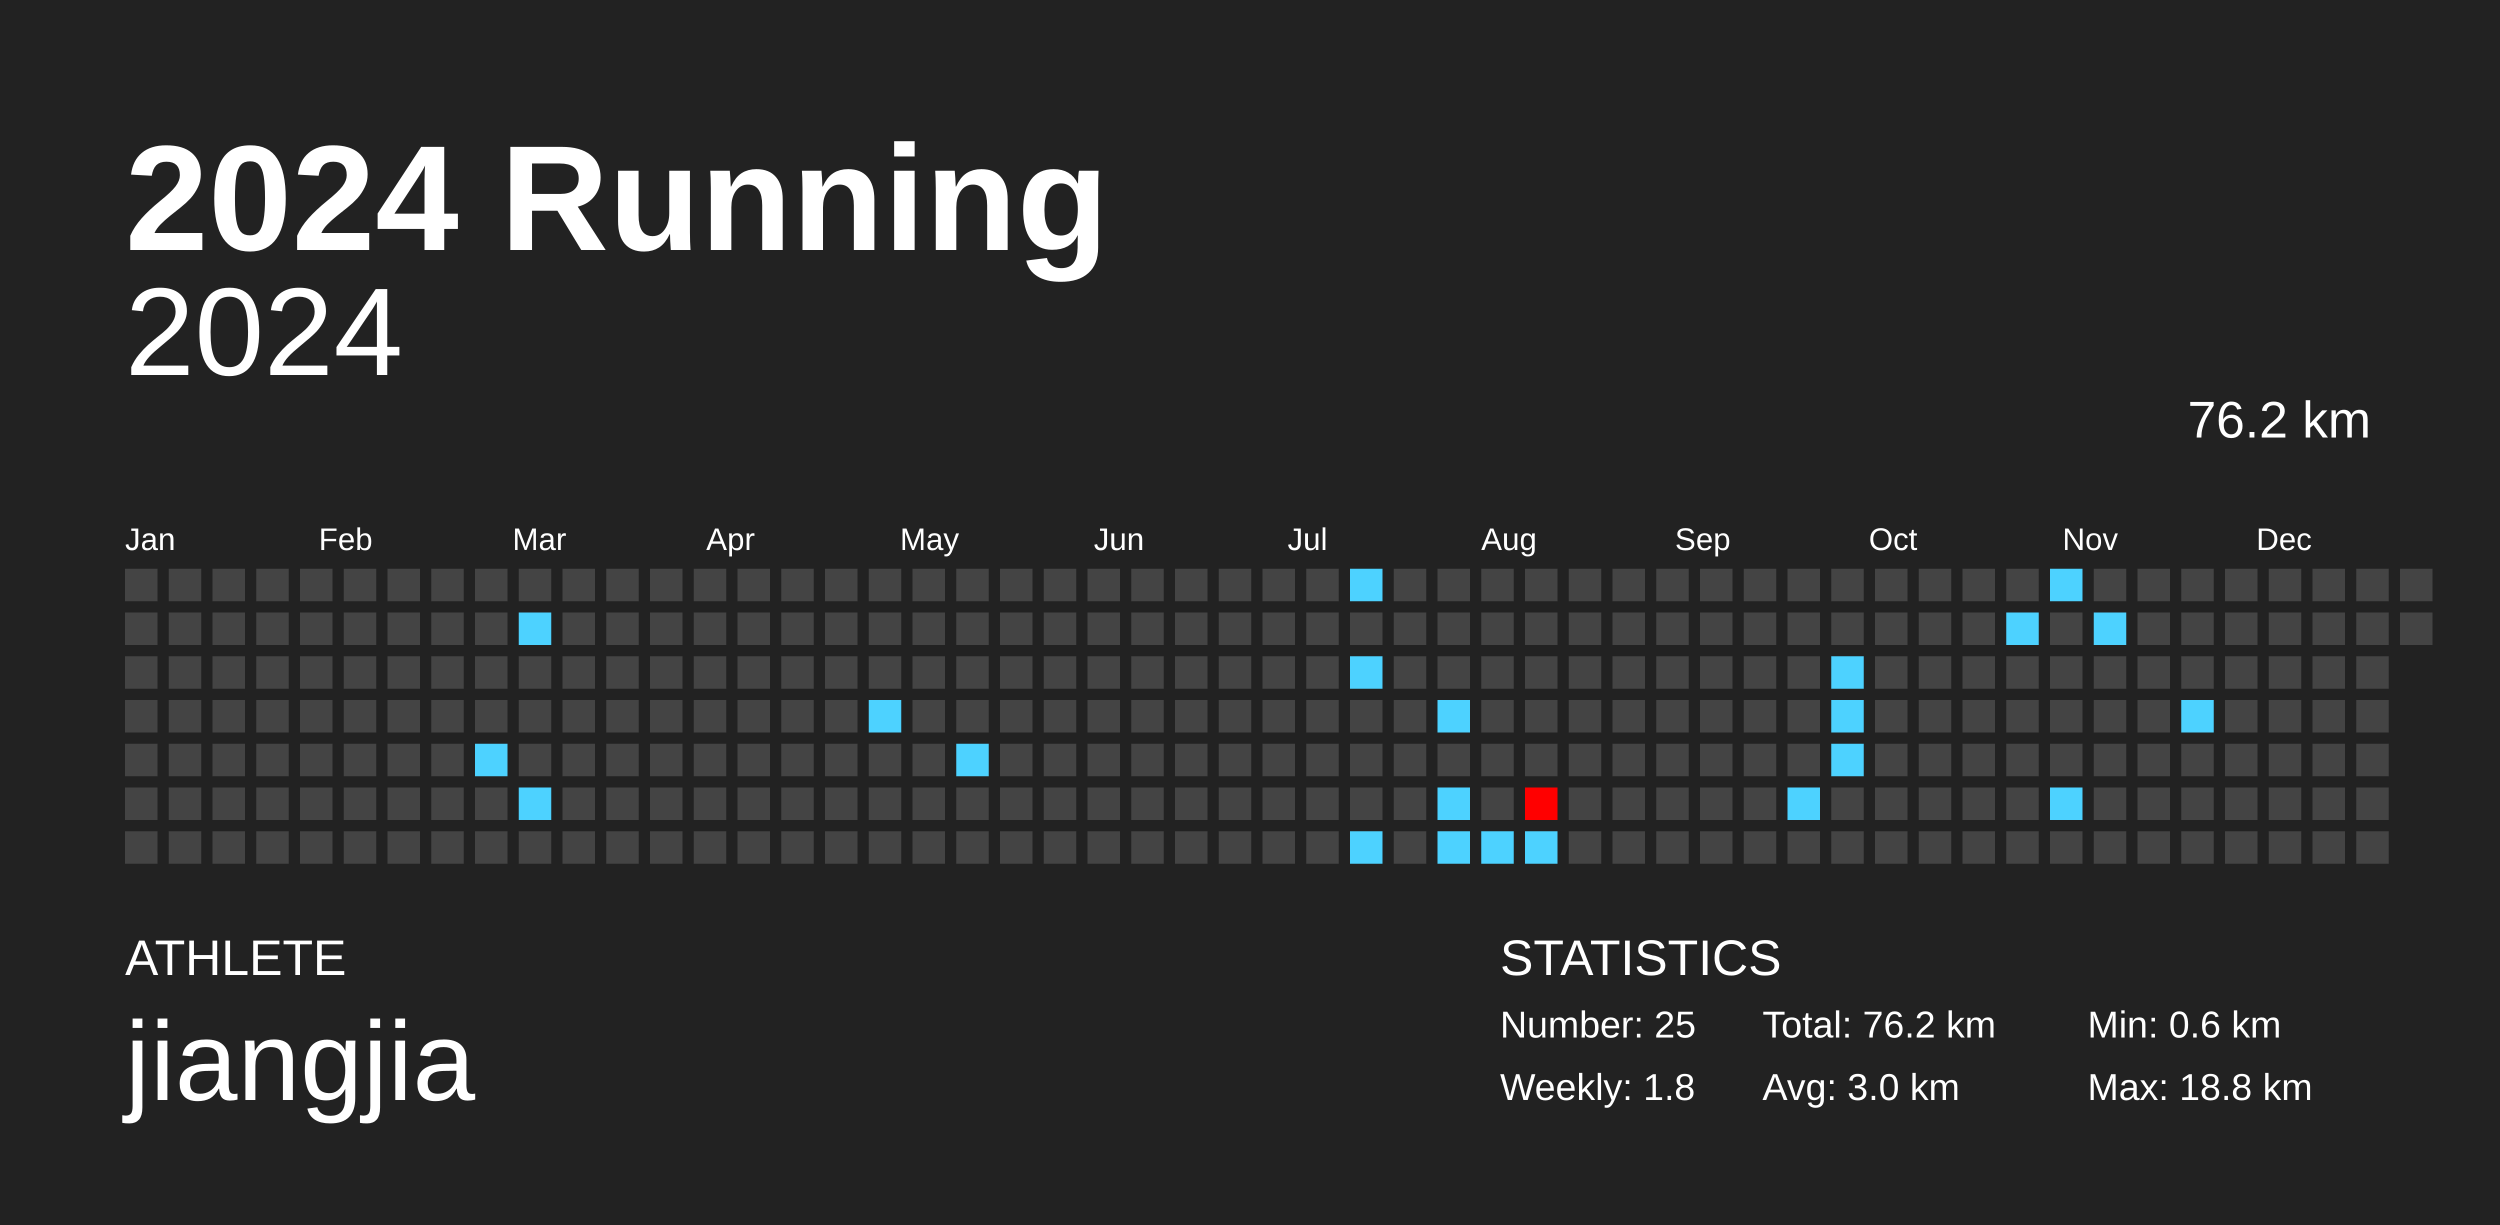
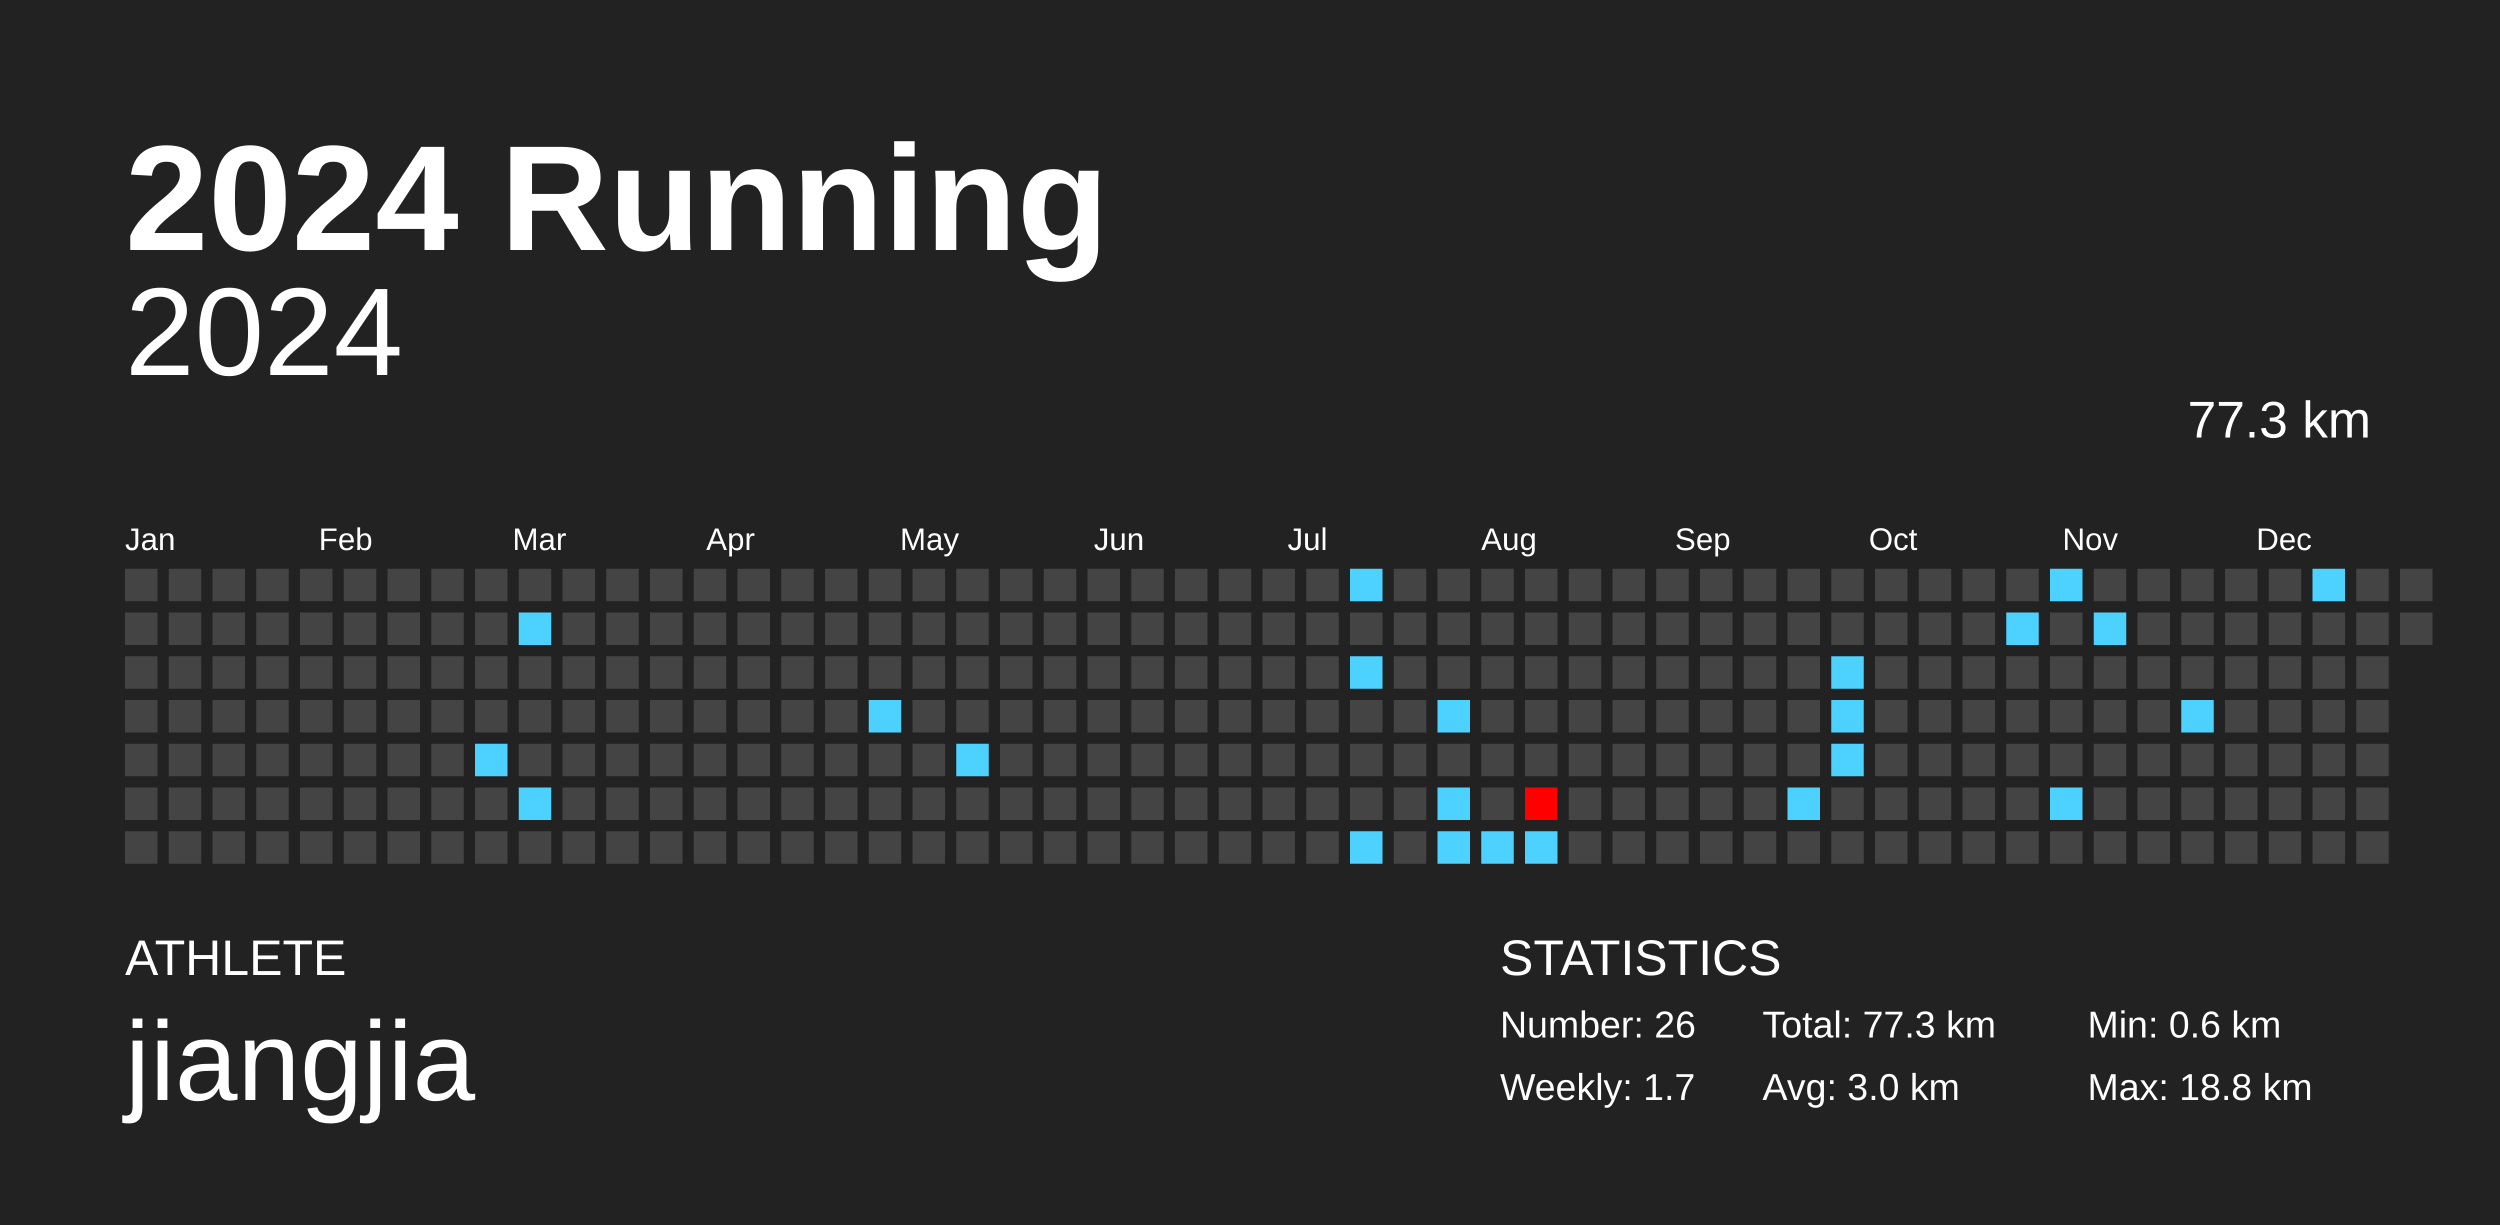
<svg xmlns="http://www.w3.org/2000/svg" baseProfile="full" height="98mm" version="1.1" viewBox="0,0,200,98" width="200mm">
  <defs />
  <rect fill="#222222" height="98" width="200" x="0" y="0" />
  <text fill="#FFFFFF" style="font-size:12px; font-family:Arial; font-weight:bold;" x="10" y="20">2024 Running</text>
  <text fill="#FFFFFF" style="font-size:4px; font-family:Arial" x="10" y="78">ATHLETE</text>
  <text fill="#FFFFFF" style="font-size:9px; font-family:Arial" x="10" y="88">jiangjia</text>
  <text fill="#FFFFFF" style="font-size:4px; font-family:Arial" x="120" y="78">STATISTICS</text>
-   <text fill="#FFFFFF" style="font-size:3px; font-family:Arial" x="120" y="83">Number: 25</text>
-   <text fill="#FFFFFF" style="font-size:3px; font-family:Arial" x="120" y="88">Weekly: 1.8</text>
-   <text fill="#FFFFFF" style="font-size:3px; font-family:Arial" x="141" y="83">Total: 76.2 km</text>
+   <text fill="#FFFFFF" style="font-size:3px; font-family:Arial" x="120" y="83">Number: 26</text>
+   <text fill="#FFFFFF" style="font-size:3px; font-family:Arial" x="120" y="88">Weekly: 1.7</text>
+   <text fill="#FFFFFF" style="font-size:3px; font-family:Arial" x="141" y="83">Total: 77.3 km</text>
  <text fill="#FFFFFF" style="font-size:3px; font-family:Arial" x="141" y="88">Avg: 3.0 km</text>
  <text fill="#FFFFFF" style="font-size:3px; font-family:Arial" x="167" y="83">Min: 0.6 km</text>
  <text fill="#FFFFFF" style="font-size:3px; font-family:Arial" x="167" y="88">Max: 18.8 km</text>
  <text alignment-baseline="hanging" fill="#FFFFFF" style="font-size:10.0px; font-family:Arial;" x="10" y="30">2024</text>
-   <text alignment-baseline="hanging" fill="#FFFFFF" style="font-size:4.125px; font-family:Arial;" x="175" y="35">76.2 km</text>
+   <text alignment-baseline="hanging" fill="#FFFFFF" style="font-size:4.125px; font-family:Arial;" x="175" y="35">77.3 km</text>
  <text fill="#FFFFFF" style="font-size:2.5px; font-family:Arial" x="10.0" y="44">Jan</text>
  <text fill="#FFFFFF" style="font-size:2.5px; font-family:Arial" x="25.5" y="44">Feb</text>
  <text fill="#FFFFFF" style="font-size:2.5px; font-family:Arial" x="41.0" y="44">Mar</text>
  <text fill="#FFFFFF" style="font-size:2.5px; font-family:Arial" x="56.5" y="44">Apr</text>
  <text fill="#FFFFFF" style="font-size:2.5px; font-family:Arial" x="72.0" y="44">May</text>
  <text fill="#FFFFFF" style="font-size:2.5px; font-family:Arial" x="87.5" y="44">Jun</text>
  <text fill="#FFFFFF" style="font-size:2.5px; font-family:Arial" x="103.0" y="44">Jul</text>
  <text fill="#FFFFFF" style="font-size:2.5px; font-family:Arial" x="118.5" y="44">Aug</text>
  <text fill="#FFFFFF" style="font-size:2.5px; font-family:Arial" x="134.0" y="44">Sep</text>
  <text fill="#FFFFFF" style="font-size:2.5px; font-family:Arial" x="149.5" y="44">Oct</text>
  <text fill="#FFFFFF" style="font-size:2.5px; font-family:Arial" x="165.0" y="44">Nov</text>
  <text fill="#FFFFFF" style="font-size:2.5px; font-family:Arial" x="180.5" y="44">Dec</text>
  <rect fill="#444444" height="2.6" width="2.6" x="10.0" y="45.5" />
  <rect fill="#444444" height="2.6" width="2.6" x="10.0" y="49.0" />
  <rect fill="#444444" height="2.6" width="2.6" x="10.0" y="52.5" />
  <rect fill="#444444" height="2.6" width="2.6" x="10.0" y="56.0" />
  <rect fill="#444444" height="2.6" width="2.6" x="10.0" y="59.5" />
  <rect fill="#444444" height="2.6" width="2.6" x="10.0" y="63.0" />
  <rect fill="#444444" height="2.6" width="2.6" x="10.0" y="66.5" />
  <rect fill="#444444" height="2.6" width="2.6" x="13.5" y="45.5" />
  <rect fill="#444444" height="2.6" width="2.6" x="13.5" y="49.0" />
  <rect fill="#444444" height="2.6" width="2.6" x="13.5" y="52.5" />
  <rect fill="#444444" height="2.6" width="2.6" x="13.5" y="56.0" />
  <rect fill="#444444" height="2.6" width="2.6" x="13.5" y="59.5" />
  <rect fill="#444444" height="2.6" width="2.6" x="13.5" y="63.0" />
  <rect fill="#444444" height="2.6" width="2.6" x="13.5" y="66.5" />
  <rect fill="#444444" height="2.6" width="2.6" x="17.0" y="45.5" />
  <rect fill="#444444" height="2.6" width="2.6" x="17.0" y="49.0" />
  <rect fill="#444444" height="2.6" width="2.6" x="17.0" y="52.5" />
  <rect fill="#444444" height="2.6" width="2.6" x="17.0" y="56.0" />
  <rect fill="#444444" height="2.6" width="2.6" x="17.0" y="59.5" />
  <rect fill="#444444" height="2.6" width="2.6" x="17.0" y="63.0" />
  <rect fill="#444444" height="2.6" width="2.6" x="17.0" y="66.5" />
  <rect fill="#444444" height="2.6" width="2.6" x="20.5" y="45.5" />
  <rect fill="#444444" height="2.6" width="2.6" x="20.5" y="49.0" />
  <rect fill="#444444" height="2.6" width="2.6" x="20.5" y="52.5" />
  <rect fill="#444444" height="2.6" width="2.6" x="20.5" y="56.0" />
  <rect fill="#444444" height="2.6" width="2.6" x="20.5" y="59.5" />
  <rect fill="#444444" height="2.6" width="2.6" x="20.5" y="63.0" />
  <rect fill="#444444" height="2.6" width="2.6" x="20.5" y="66.5" />
  <rect fill="#444444" height="2.6" width="2.6" x="24.0" y="45.5" />
  <rect fill="#444444" height="2.6" width="2.6" x="24.0" y="49.0" />
  <rect fill="#444444" height="2.6" width="2.6" x="24.0" y="52.5" />
  <rect fill="#444444" height="2.6" width="2.6" x="24.0" y="56.0" />
  <rect fill="#444444" height="2.6" width="2.6" x="24.0" y="59.5" />
  <rect fill="#444444" height="2.6" width="2.6" x="24.0" y="63.0" />
  <rect fill="#444444" height="2.6" width="2.6" x="24.0" y="66.5" />
  <rect fill="#444444" height="2.6" width="2.6" x="27.5" y="45.5" />
  <rect fill="#444444" height="2.6" width="2.6" x="27.5" y="49.0" />
  <rect fill="#444444" height="2.6" width="2.6" x="27.5" y="52.5" />
  <rect fill="#444444" height="2.6" width="2.6" x="27.5" y="56.0" />
  <rect fill="#444444" height="2.6" width="2.6" x="27.5" y="59.5" />
  <rect fill="#444444" height="2.6" width="2.6" x="27.5" y="63.0" />
  <rect fill="#444444" height="2.6" width="2.6" x="27.5" y="66.5" />
  <rect fill="#444444" height="2.6" width="2.6" x="31.0" y="45.5" />
  <rect fill="#444444" height="2.6" width="2.6" x="31.0" y="49.0" />
  <rect fill="#444444" height="2.6" width="2.6" x="31.0" y="52.5" />
  <rect fill="#444444" height="2.6" width="2.6" x="31.0" y="56.0" />
  <rect fill="#444444" height="2.6" width="2.6" x="31.0" y="59.5" />
  <rect fill="#444444" height="2.6" width="2.6" x="31.0" y="63.0" />
  <rect fill="#444444" height="2.6" width="2.6" x="31.0" y="66.5" />
  <rect fill="#444444" height="2.6" width="2.6" x="34.5" y="45.5" />
  <rect fill="#444444" height="2.6" width="2.6" x="34.5" y="49.0" />
  <rect fill="#444444" height="2.6" width="2.6" x="34.5" y="52.5" />
  <rect fill="#444444" height="2.6" width="2.6" x="34.5" y="56.0" />
  <rect fill="#444444" height="2.6" width="2.6" x="34.5" y="59.5" />
  <rect fill="#444444" height="2.6" width="2.6" x="34.5" y="63.0" />
  <rect fill="#444444" height="2.6" width="2.6" x="34.5" y="66.5" />
  <rect fill="#444444" height="2.6" width="2.6" x="38.0" y="45.5" />
  <rect fill="#444444" height="2.6" width="2.6" x="38.0" y="49.0" />
  <rect fill="#444444" height="2.6" width="2.6" x="38.0" y="52.5" />
  <rect fill="#444444" height="2.6" width="2.6" x="38.0" y="56.0" />
  <rect fill="#4dd2ff" height="2.6" width="2.6" x="38.0" y="59.5" />
  <rect fill="#444444" height="2.6" width="2.6" x="38.0" y="63.0" />
  <rect fill="#444444" height="2.6" width="2.6" x="38.0" y="66.5" />
  <rect fill="#444444" height="2.6" width="2.6" x="41.5" y="45.5" />
  <rect fill="#4dd2ff" height="2.6" width="2.6" x="41.5" y="49.0" />
  <rect fill="#444444" height="2.6" width="2.6" x="41.5" y="52.5" />
  <rect fill="#444444" height="2.6" width="2.6" x="41.5" y="56.0" />
  <rect fill="#444444" height="2.6" width="2.6" x="41.5" y="59.5" />
  <rect fill="#4dd2ff" height="2.6" width="2.6" x="41.5" y="63.0" />
  <rect fill="#444444" height="2.6" width="2.6" x="41.5" y="66.5" />
  <rect fill="#444444" height="2.6" width="2.6" x="45.0" y="45.5" />
  <rect fill="#444444" height="2.6" width="2.6" x="45.0" y="49.0" />
  <rect fill="#444444" height="2.6" width="2.6" x="45.0" y="52.5" />
  <rect fill="#444444" height="2.6" width="2.6" x="45.0" y="56.0" />
  <rect fill="#444444" height="2.6" width="2.6" x="45.0" y="59.5" />
  <rect fill="#444444" height="2.6" width="2.6" x="45.0" y="63.0" />
  <rect fill="#444444" height="2.6" width="2.6" x="45.0" y="66.5" />
  <rect fill="#444444" height="2.6" width="2.6" x="48.5" y="45.5" />
  <rect fill="#444444" height="2.6" width="2.6" x="48.5" y="49.0" />
  <rect fill="#444444" height="2.6" width="2.6" x="48.5" y="52.5" />
  <rect fill="#444444" height="2.6" width="2.6" x="48.5" y="56.0" />
  <rect fill="#444444" height="2.6" width="2.6" x="48.5" y="59.5" />
  <rect fill="#444444" height="2.6" width="2.6" x="48.5" y="63.0" />
  <rect fill="#444444" height="2.6" width="2.6" x="48.5" y="66.5" />
  <rect fill="#444444" height="2.6" width="2.6" x="52.0" y="45.5" />
  <rect fill="#444444" height="2.6" width="2.6" x="52.0" y="49.0" />
  <rect fill="#444444" height="2.6" width="2.6" x="52.0" y="52.5" />
  <rect fill="#444444" height="2.6" width="2.6" x="52.0" y="56.0" />
  <rect fill="#444444" height="2.6" width="2.6" x="52.0" y="59.5" />
  <rect fill="#444444" height="2.6" width="2.6" x="52.0" y="63.0" />
  <rect fill="#444444" height="2.6" width="2.6" x="52.0" y="66.5" />
  <rect fill="#444444" height="2.6" width="2.6" x="55.5" y="45.5" />
  <rect fill="#444444" height="2.6" width="2.6" x="55.5" y="49.0" />
  <rect fill="#444444" height="2.6" width="2.6" x="55.5" y="52.5" />
  <rect fill="#444444" height="2.6" width="2.6" x="55.5" y="56.0" />
  <rect fill="#444444" height="2.6" width="2.6" x="55.5" y="59.5" />
  <rect fill="#444444" height="2.6" width="2.6" x="55.5" y="63.0" />
  <rect fill="#444444" height="2.6" width="2.6" x="55.5" y="66.5" />
  <rect fill="#444444" height="2.6" width="2.6" x="59.0" y="45.5" />
  <rect fill="#444444" height="2.6" width="2.6" x="59.0" y="49.0" />
  <rect fill="#444444" height="2.6" width="2.6" x="59.0" y="52.5" />
  <rect fill="#444444" height="2.6" width="2.6" x="59.0" y="56.0" />
  <rect fill="#444444" height="2.6" width="2.6" x="59.0" y="59.5" />
  <rect fill="#444444" height="2.6" width="2.6" x="59.0" y="63.0" />
  <rect fill="#444444" height="2.6" width="2.6" x="59.0" y="66.5" />
  <rect fill="#444444" height="2.6" width="2.6" x="62.5" y="45.5" />
  <rect fill="#444444" height="2.6" width="2.6" x="62.5" y="49.0" />
  <rect fill="#444444" height="2.6" width="2.6" x="62.5" y="52.5" />
  <rect fill="#444444" height="2.6" width="2.6" x="62.5" y="56.0" />
  <rect fill="#444444" height="2.6" width="2.6" x="62.5" y="59.5" />
  <rect fill="#444444" height="2.6" width="2.6" x="62.5" y="63.0" />
  <rect fill="#444444" height="2.6" width="2.6" x="62.5" y="66.5" />
  <rect fill="#444444" height="2.6" width="2.6" x="66.0" y="45.5" />
  <rect fill="#444444" height="2.6" width="2.6" x="66.0" y="49.0" />
  <rect fill="#444444" height="2.6" width="2.6" x="66.0" y="52.5" />
  <rect fill="#444444" height="2.6" width="2.6" x="66.0" y="56.0" />
  <rect fill="#444444" height="2.6" width="2.6" x="66.0" y="59.5" />
  <rect fill="#444444" height="2.6" width="2.6" x="66.0" y="63.0" />
  <rect fill="#444444" height="2.6" width="2.6" x="66.0" y="66.5" />
  <rect fill="#444444" height="2.6" width="2.6" x="69.5" y="45.5" />
  <rect fill="#444444" height="2.6" width="2.6" x="69.5" y="49.0" />
  <rect fill="#444444" height="2.6" width="2.6" x="69.5" y="52.5" />
  <rect fill="#4dd2ff" height="2.6" width="2.6" x="69.5" y="56.0" />
  <rect fill="#444444" height="2.6" width="2.6" x="69.5" y="59.5" />
  <rect fill="#444444" height="2.6" width="2.6" x="69.5" y="63.0" />
  <rect fill="#444444" height="2.6" width="2.6" x="69.5" y="66.5" />
  <rect fill="#444444" height="2.6" width="2.6" x="73.0" y="45.5" />
  <rect fill="#444444" height="2.6" width="2.6" x="73.0" y="49.0" />
  <rect fill="#444444" height="2.6" width="2.6" x="73.0" y="52.5" />
  <rect fill="#444444" height="2.6" width="2.6" x="73.0" y="56.0" />
  <rect fill="#444444" height="2.6" width="2.6" x="73.0" y="59.5" />
  <rect fill="#444444" height="2.6" width="2.6" x="73.0" y="63.0" />
  <rect fill="#444444" height="2.6" width="2.6" x="73.0" y="66.5" />
  <rect fill="#444444" height="2.6" width="2.6" x="76.5" y="45.5" />
  <rect fill="#444444" height="2.6" width="2.6" x="76.5" y="49.0" />
  <rect fill="#444444" height="2.6" width="2.6" x="76.5" y="52.5" />
  <rect fill="#444444" height="2.6" width="2.6" x="76.5" y="56.0" />
  <rect fill="#4dd2ff" height="2.6" width="2.6" x="76.5" y="59.5" />
  <rect fill="#444444" height="2.6" width="2.6" x="76.5" y="63.0" />
  <rect fill="#444444" height="2.6" width="2.6" x="76.5" y="66.5" />
  <rect fill="#444444" height="2.6" width="2.6" x="80.0" y="45.5" />
  <rect fill="#444444" height="2.6" width="2.6" x="80.0" y="49.0" />
  <rect fill="#444444" height="2.6" width="2.6" x="80.0" y="52.5" />
  <rect fill="#444444" height="2.6" width="2.6" x="80.0" y="56.0" />
  <rect fill="#444444" height="2.6" width="2.6" x="80.0" y="59.5" />
  <rect fill="#444444" height="2.6" width="2.6" x="80.0" y="63.0" />
  <rect fill="#444444" height="2.6" width="2.6" x="80.0" y="66.5" />
  <rect fill="#444444" height="2.6" width="2.6" x="83.5" y="45.5" />
  <rect fill="#444444" height="2.6" width="2.6" x="83.5" y="49.0" />
  <rect fill="#444444" height="2.6" width="2.6" x="83.5" y="52.5" />
  <rect fill="#444444" height="2.6" width="2.6" x="83.5" y="56.0" />
  <rect fill="#444444" height="2.6" width="2.6" x="83.5" y="59.5" />
  <rect fill="#444444" height="2.6" width="2.6" x="83.5" y="63.0" />
  <rect fill="#444444" height="2.6" width="2.6" x="83.5" y="66.5" />
  <rect fill="#444444" height="2.6" width="2.6" x="87.0" y="45.5" />
  <rect fill="#444444" height="2.6" width="2.6" x="87.0" y="49.0" />
  <rect fill="#444444" height="2.6" width="2.6" x="87.0" y="52.5" />
  <rect fill="#444444" height="2.6" width="2.6" x="87.0" y="56.0" />
  <rect fill="#444444" height="2.6" width="2.6" x="87.0" y="59.5" />
  <rect fill="#444444" height="2.6" width="2.6" x="87.0" y="63.0" />
  <rect fill="#444444" height="2.6" width="2.6" x="87.0" y="66.5" />
  <rect fill="#444444" height="2.6" width="2.6" x="90.5" y="45.5" />
  <rect fill="#444444" height="2.6" width="2.6" x="90.5" y="49.0" />
  <rect fill="#444444" height="2.6" width="2.6" x="90.5" y="52.5" />
  <rect fill="#444444" height="2.6" width="2.6" x="90.5" y="56.0" />
  <rect fill="#444444" height="2.6" width="2.6" x="90.5" y="59.5" />
  <rect fill="#444444" height="2.6" width="2.6" x="90.5" y="63.0" />
  <rect fill="#444444" height="2.6" width="2.6" x="90.5" y="66.5" />
  <rect fill="#444444" height="2.6" width="2.6" x="94.0" y="45.5" />
  <rect fill="#444444" height="2.6" width="2.6" x="94.0" y="49.0" />
  <rect fill="#444444" height="2.6" width="2.6" x="94.0" y="52.5" />
  <rect fill="#444444" height="2.6" width="2.6" x="94.0" y="56.0" />
  <rect fill="#444444" height="2.6" width="2.6" x="94.0" y="59.5" />
  <rect fill="#444444" height="2.6" width="2.6" x="94.0" y="63.0" />
  <rect fill="#444444" height="2.6" width="2.6" x="94.0" y="66.5" />
  <rect fill="#444444" height="2.6" width="2.6" x="97.5" y="45.5" />
  <rect fill="#444444" height="2.6" width="2.6" x="97.5" y="49.0" />
  <rect fill="#444444" height="2.6" width="2.6" x="97.5" y="52.5" />
  <rect fill="#444444" height="2.6" width="2.6" x="97.5" y="56.0" />
  <rect fill="#444444" height="2.6" width="2.6" x="97.5" y="59.5" />
  <rect fill="#444444" height="2.6" width="2.6" x="97.5" y="63.0" />
  <rect fill="#444444" height="2.6" width="2.6" x="97.5" y="66.5" />
  <rect fill="#444444" height="2.6" width="2.6" x="101.0" y="45.5" />
  <rect fill="#444444" height="2.6" width="2.6" x="101.0" y="49.0" />
  <rect fill="#444444" height="2.6" width="2.6" x="101.0" y="52.5" />
  <rect fill="#444444" height="2.6" width="2.6" x="101.0" y="56.0" />
  <rect fill="#444444" height="2.6" width="2.6" x="101.0" y="59.5" />
  <rect fill="#444444" height="2.6" width="2.6" x="101.0" y="63.0" />
  <rect fill="#444444" height="2.6" width="2.6" x="101.0" y="66.5" />
  <rect fill="#444444" height="2.6" width="2.6" x="104.5" y="45.5" />
  <rect fill="#444444" height="2.6" width="2.6" x="104.5" y="49.0" />
  <rect fill="#444444" height="2.6" width="2.6" x="104.5" y="52.5" />
  <rect fill="#444444" height="2.6" width="2.6" x="104.5" y="56.0" />
  <rect fill="#444444" height="2.6" width="2.6" x="104.5" y="59.5" />
  <rect fill="#444444" height="2.6" width="2.6" x="104.5" y="63.0" />
  <rect fill="#444444" height="2.6" width="2.6" x="104.5" y="66.5" />
  <rect fill="#4dd2ff" height="2.6" width="2.6" x="108.0" y="45.5" />
  <rect fill="#444444" height="2.6" width="2.6" x="108.0" y="49.0" />
  <rect fill="#4dd2ff" height="2.6" width="2.6" x="108.0" y="52.5" />
  <rect fill="#444444" height="2.6" width="2.6" x="108.0" y="56.0" />
  <rect fill="#444444" height="2.6" width="2.6" x="108.0" y="59.5" />
  <rect fill="#444444" height="2.6" width="2.6" x="108.0" y="63.0" />
  <rect fill="#4dd2ff" height="2.6" width="2.6" x="108.0" y="66.5" />
  <rect fill="#444444" height="2.6" width="2.6" x="111.5" y="45.5" />
  <rect fill="#444444" height="2.6" width="2.6" x="111.5" y="49.0" />
  <rect fill="#444444" height="2.6" width="2.6" x="111.5" y="52.5" />
  <rect fill="#444444" height="2.6" width="2.6" x="111.5" y="56.0" />
  <rect fill="#444444" height="2.6" width="2.6" x="111.5" y="59.5" />
  <rect fill="#444444" height="2.6" width="2.6" x="111.5" y="63.0" />
  <rect fill="#444444" height="2.6" width="2.6" x="111.5" y="66.5" />
  <rect fill="#444444" height="2.6" width="2.6" x="115.0" y="45.5" />
  <rect fill="#444444" height="2.6" width="2.6" x="115.0" y="49.0" />
  <rect fill="#444444" height="2.6" width="2.6" x="115.0" y="52.5" />
  <rect fill="#4dd2ff" height="2.6" width="2.6" x="115.0" y="56.0" />
  <rect fill="#444444" height="2.6" width="2.6" x="115.0" y="59.5" />
  <rect fill="#4dd2ff" height="2.6" width="2.6" x="115.0" y="63.0" />
  <rect fill="#4dd2ff" height="2.6" width="2.6" x="115.0" y="66.5" />
  <rect fill="#444444" height="2.6" width="2.6" x="118.5" y="45.5" />
  <rect fill="#444444" height="2.6" width="2.6" x="118.5" y="49.0" />
  <rect fill="#444444" height="2.6" width="2.6" x="118.5" y="52.5" />
  <rect fill="#444444" height="2.6" width="2.6" x="118.5" y="56.0" />
  <rect fill="#444444" height="2.6" width="2.6" x="118.5" y="59.5" />
  <rect fill="#444444" height="2.6" width="2.6" x="118.5" y="63.0" />
  <rect fill="#4dd2ff" height="2.6" width="2.6" x="118.5" y="66.5" />
  <rect fill="#444444" height="2.6" width="2.6" x="122.0" y="45.5" />
  <rect fill="#444444" height="2.6" width="2.6" x="122.0" y="49.0" />
  <rect fill="#444444" height="2.6" width="2.6" x="122.0" y="52.5" />
  <rect fill="#444444" height="2.6" width="2.6" x="122.0" y="56.0" />
  <rect fill="#444444" height="2.6" width="2.6" x="122.0" y="59.5" />
  <rect fill="#ff0000" height="2.6" width="2.6" x="122.0" y="63.0" />
  <rect fill="#4dd2ff" height="2.6" width="2.6" x="122.0" y="66.5" />
  <rect fill="#444444" height="2.6" width="2.6" x="125.5" y="45.5" />
  <rect fill="#444444" height="2.6" width="2.6" x="125.5" y="49.0" />
  <rect fill="#444444" height="2.6" width="2.6" x="125.5" y="52.5" />
  <rect fill="#444444" height="2.6" width="2.6" x="125.5" y="56.0" />
  <rect fill="#444444" height="2.6" width="2.6" x="125.5" y="59.5" />
  <rect fill="#444444" height="2.6" width="2.6" x="125.5" y="63.0" />
  <rect fill="#444444" height="2.6" width="2.6" x="125.5" y="66.5" />
  <rect fill="#444444" height="2.6" width="2.6" x="129.0" y="45.5" />
  <rect fill="#444444" height="2.6" width="2.6" x="129.0" y="49.0" />
  <rect fill="#444444" height="2.6" width="2.6" x="129.0" y="52.5" />
  <rect fill="#444444" height="2.6" width="2.6" x="129.0" y="56.0" />
  <rect fill="#444444" height="2.6" width="2.6" x="129.0" y="59.5" />
  <rect fill="#444444" height="2.6" width="2.6" x="129.0" y="63.0" />
  <rect fill="#444444" height="2.6" width="2.6" x="129.0" y="66.5" />
  <rect fill="#444444" height="2.6" width="2.6" x="132.5" y="45.5" />
  <rect fill="#444444" height="2.6" width="2.6" x="132.5" y="49.0" />
  <rect fill="#444444" height="2.6" width="2.6" x="132.5" y="52.5" />
  <rect fill="#444444" height="2.6" width="2.6" x="132.5" y="56.0" />
  <rect fill="#444444" height="2.6" width="2.6" x="132.5" y="59.5" />
  <rect fill="#444444" height="2.6" width="2.6" x="132.5" y="63.0" />
  <rect fill="#444444" height="2.6" width="2.6" x="132.5" y="66.5" />
  <rect fill="#444444" height="2.6" width="2.6" x="136.0" y="45.5" />
  <rect fill="#444444" height="2.6" width="2.6" x="136.0" y="49.0" />
  <rect fill="#444444" height="2.6" width="2.6" x="136.0" y="52.5" />
  <rect fill="#444444" height="2.6" width="2.6" x="136.0" y="56.0" />
  <rect fill="#444444" height="2.6" width="2.6" x="136.0" y="59.5" />
  <rect fill="#444444" height="2.6" width="2.6" x="136.0" y="63.0" />
  <rect fill="#444444" height="2.6" width="2.6" x="136.0" y="66.5" />
  <rect fill="#444444" height="2.6" width="2.6" x="139.5" y="45.5" />
  <rect fill="#444444" height="2.6" width="2.6" x="139.5" y="49.0" />
  <rect fill="#444444" height="2.6" width="2.6" x="139.5" y="52.5" />
  <rect fill="#444444" height="2.6" width="2.6" x="139.5" y="56.0" />
  <rect fill="#444444" height="2.6" width="2.6" x="139.5" y="59.5" />
  <rect fill="#444444" height="2.6" width="2.6" x="139.5" y="63.0" />
  <rect fill="#444444" height="2.6" width="2.6" x="139.5" y="66.5" />
  <rect fill="#444444" height="2.6" width="2.6" x="143.0" y="45.5" />
  <rect fill="#444444" height="2.6" width="2.6" x="143.0" y="49.0" />
  <rect fill="#444444" height="2.6" width="2.6" x="143.0" y="52.5" />
  <rect fill="#444444" height="2.6" width="2.6" x="143.0" y="56.0" />
  <rect fill="#444444" height="2.6" width="2.6" x="143.0" y="59.5" />
  <rect fill="#4dd2ff" height="2.6" width="2.6" x="143.0" y="63.0" />
  <rect fill="#444444" height="2.6" width="2.6" x="143.0" y="66.5" />
  <rect fill="#444444" height="2.6" width="2.6" x="146.5" y="45.5" />
  <rect fill="#444444" height="2.6" width="2.6" x="146.5" y="49.0" />
  <rect fill="#4dd2ff" height="2.6" width="2.6" x="146.5" y="52.5" />
  <rect fill="#4dd2ff" height="2.6" width="2.6" x="146.5" y="56.0" />
  <rect fill="#4dd2ff" height="2.6" width="2.6" x="146.5" y="59.5" />
  <rect fill="#444444" height="2.6" width="2.6" x="146.5" y="63.0" />
  <rect fill="#444444" height="2.6" width="2.6" x="146.5" y="66.5" />
  <rect fill="#444444" height="2.6" width="2.6" x="150.0" y="45.5" />
  <rect fill="#444444" height="2.6" width="2.6" x="150.0" y="49.0" />
  <rect fill="#444444" height="2.6" width="2.6" x="150.0" y="52.5" />
  <rect fill="#444444" height="2.6" width="2.6" x="150.0" y="56.0" />
  <rect fill="#444444" height="2.6" width="2.6" x="150.0" y="59.5" />
  <rect fill="#444444" height="2.6" width="2.6" x="150.0" y="63.0" />
  <rect fill="#444444" height="2.6" width="2.6" x="150.0" y="66.5" />
  <rect fill="#444444" height="2.6" width="2.6" x="153.5" y="45.5" />
  <rect fill="#444444" height="2.6" width="2.6" x="153.5" y="49.0" />
  <rect fill="#444444" height="2.6" width="2.6" x="153.5" y="52.5" />
  <rect fill="#444444" height="2.6" width="2.6" x="153.5" y="56.0" />
  <rect fill="#444444" height="2.6" width="2.6" x="153.5" y="59.5" />
  <rect fill="#444444" height="2.6" width="2.6" x="153.5" y="63.0" />
  <rect fill="#444444" height="2.6" width="2.6" x="153.5" y="66.5" />
  <rect fill="#444444" height="2.6" width="2.6" x="157.0" y="45.5" />
  <rect fill="#444444" height="2.6" width="2.6" x="157.0" y="49.0" />
  <rect fill="#444444" height="2.6" width="2.6" x="157.0" y="52.5" />
  <rect fill="#444444" height="2.6" width="2.6" x="157.0" y="56.0" />
  <rect fill="#444444" height="2.6" width="2.6" x="157.0" y="59.5" />
  <rect fill="#444444" height="2.6" width="2.6" x="157.0" y="63.0" />
  <rect fill="#444444" height="2.6" width="2.6" x="157.0" y="66.5" />
  <rect fill="#444444" height="2.6" width="2.6" x="160.5" y="45.5" />
  <rect fill="#4dd2ff" height="2.6" width="2.6" x="160.5" y="49.0" />
  <rect fill="#444444" height="2.6" width="2.6" x="160.5" y="52.5" />
  <rect fill="#444444" height="2.6" width="2.6" x="160.5" y="56.0" />
  <rect fill="#444444" height="2.6" width="2.6" x="160.5" y="59.5" />
  <rect fill="#444444" height="2.6" width="2.6" x="160.5" y="63.0" />
  <rect fill="#444444" height="2.6" width="2.6" x="160.5" y="66.5" />
  <rect fill="#4dd2ff" height="2.6" width="2.6" x="164.0" y="45.5" />
  <rect fill="#444444" height="2.6" width="2.6" x="164.0" y="49.0" />
  <rect fill="#444444" height="2.6" width="2.6" x="164.0" y="52.5" />
  <rect fill="#444444" height="2.6" width="2.6" x="164.0" y="56.0" />
  <rect fill="#444444" height="2.6" width="2.6" x="164.0" y="59.5" />
  <rect fill="#4dd2ff" height="2.6" width="2.6" x="164.0" y="63.0" />
  <rect fill="#444444" height="2.6" width="2.6" x="164.0" y="66.5" />
  <rect fill="#444444" height="2.6" width="2.6" x="167.5" y="45.5" />
  <rect fill="#4dd2ff" height="2.6" width="2.6" x="167.5" y="49.0" />
  <rect fill="#444444" height="2.6" width="2.6" x="167.5" y="52.5" />
  <rect fill="#444444" height="2.6" width="2.6" x="167.5" y="56.0" />
  <rect fill="#444444" height="2.6" width="2.6" x="167.5" y="59.5" />
  <rect fill="#444444" height="2.6" width="2.6" x="167.5" y="63.0" />
  <rect fill="#444444" height="2.6" width="2.6" x="167.5" y="66.5" />
  <rect fill="#444444" height="2.6" width="2.6" x="171.0" y="45.5" />
  <rect fill="#444444" height="2.6" width="2.6" x="171.0" y="49.0" />
  <rect fill="#444444" height="2.6" width="2.6" x="171.0" y="52.5" />
  <rect fill="#444444" height="2.6" width="2.6" x="171.0" y="56.0" />
  <rect fill="#444444" height="2.6" width="2.6" x="171.0" y="59.5" />
  <rect fill="#444444" height="2.6" width="2.6" x="171.0" y="63.0" />
  <rect fill="#444444" height="2.6" width="2.6" x="171.0" y="66.5" />
  <rect fill="#444444" height="2.6" width="2.6" x="174.5" y="45.5" />
  <rect fill="#444444" height="2.6" width="2.6" x="174.5" y="49.0" />
  <rect fill="#444444" height="2.6" width="2.6" x="174.5" y="52.5" />
  <rect fill="#4dd2ff" height="2.6" width="2.6" x="174.5" y="56.0" />
  <rect fill="#444444" height="2.6" width="2.6" x="174.5" y="59.5" />
  <rect fill="#444444" height="2.6" width="2.6" x="174.5" y="63.0" />
  <rect fill="#444444" height="2.6" width="2.6" x="174.5" y="66.5" />
  <rect fill="#444444" height="2.6" width="2.6" x="178.0" y="45.5" />
  <rect fill="#444444" height="2.6" width="2.6" x="178.0" y="49.0" />
  <rect fill="#444444" height="2.6" width="2.6" x="178.0" y="52.5" />
  <rect fill="#444444" height="2.6" width="2.6" x="178.0" y="56.0" />
  <rect fill="#444444" height="2.6" width="2.6" x="178.0" y="59.5" />
  <rect fill="#444444" height="2.6" width="2.6" x="178.0" y="63.0" />
  <rect fill="#444444" height="2.6" width="2.6" x="178.0" y="66.5" />
  <rect fill="#444444" height="2.6" width="2.6" x="181.5" y="45.5" />
  <rect fill="#444444" height="2.6" width="2.6" x="181.5" y="49.0" />
  <rect fill="#444444" height="2.6" width="2.6" x="181.5" y="52.5" />
  <rect fill="#444444" height="2.6" width="2.6" x="181.5" y="56.0" />
  <rect fill="#444444" height="2.6" width="2.6" x="181.5" y="59.5" />
  <rect fill="#444444" height="2.6" width="2.6" x="181.5" y="63.0" />
  <rect fill="#444444" height="2.6" width="2.6" x="181.5" y="66.5" />
-   <rect fill="#444444" height="2.6" width="2.6" x="185.0" y="45.5" />
+   <rect fill="#4dd2ff" height="2.6" width="2.6" x="185.0" y="45.5" />
  <rect fill="#444444" height="2.6" width="2.6" x="185.0" y="49.0" />
  <rect fill="#444444" height="2.6" width="2.6" x="185.0" y="52.5" />
  <rect fill="#444444" height="2.6" width="2.6" x="185.0" y="56.0" />
  <rect fill="#444444" height="2.6" width="2.6" x="185.0" y="59.5" />
  <rect fill="#444444" height="2.6" width="2.6" x="185.0" y="63.0" />
  <rect fill="#444444" height="2.6" width="2.6" x="185.0" y="66.5" />
  <rect fill="#444444" height="2.6" width="2.6" x="188.5" y="45.5" />
  <rect fill="#444444" height="2.6" width="2.6" x="188.5" y="49.0" />
  <rect fill="#444444" height="2.6" width="2.6" x="188.5" y="52.5" />
  <rect fill="#444444" height="2.6" width="2.6" x="188.5" y="56.0" />
  <rect fill="#444444" height="2.6" width="2.6" x="188.5" y="59.5" />
  <rect fill="#444444" height="2.6" width="2.6" x="188.5" y="63.0" />
  <rect fill="#444444" height="2.6" width="2.6" x="188.5" y="66.5" />
  <rect fill="#444444" height="2.6" width="2.6" x="192.0" y="45.5" />
  <rect fill="#444444" height="2.6" width="2.6" x="192.0" y="49.0" />
</svg>
